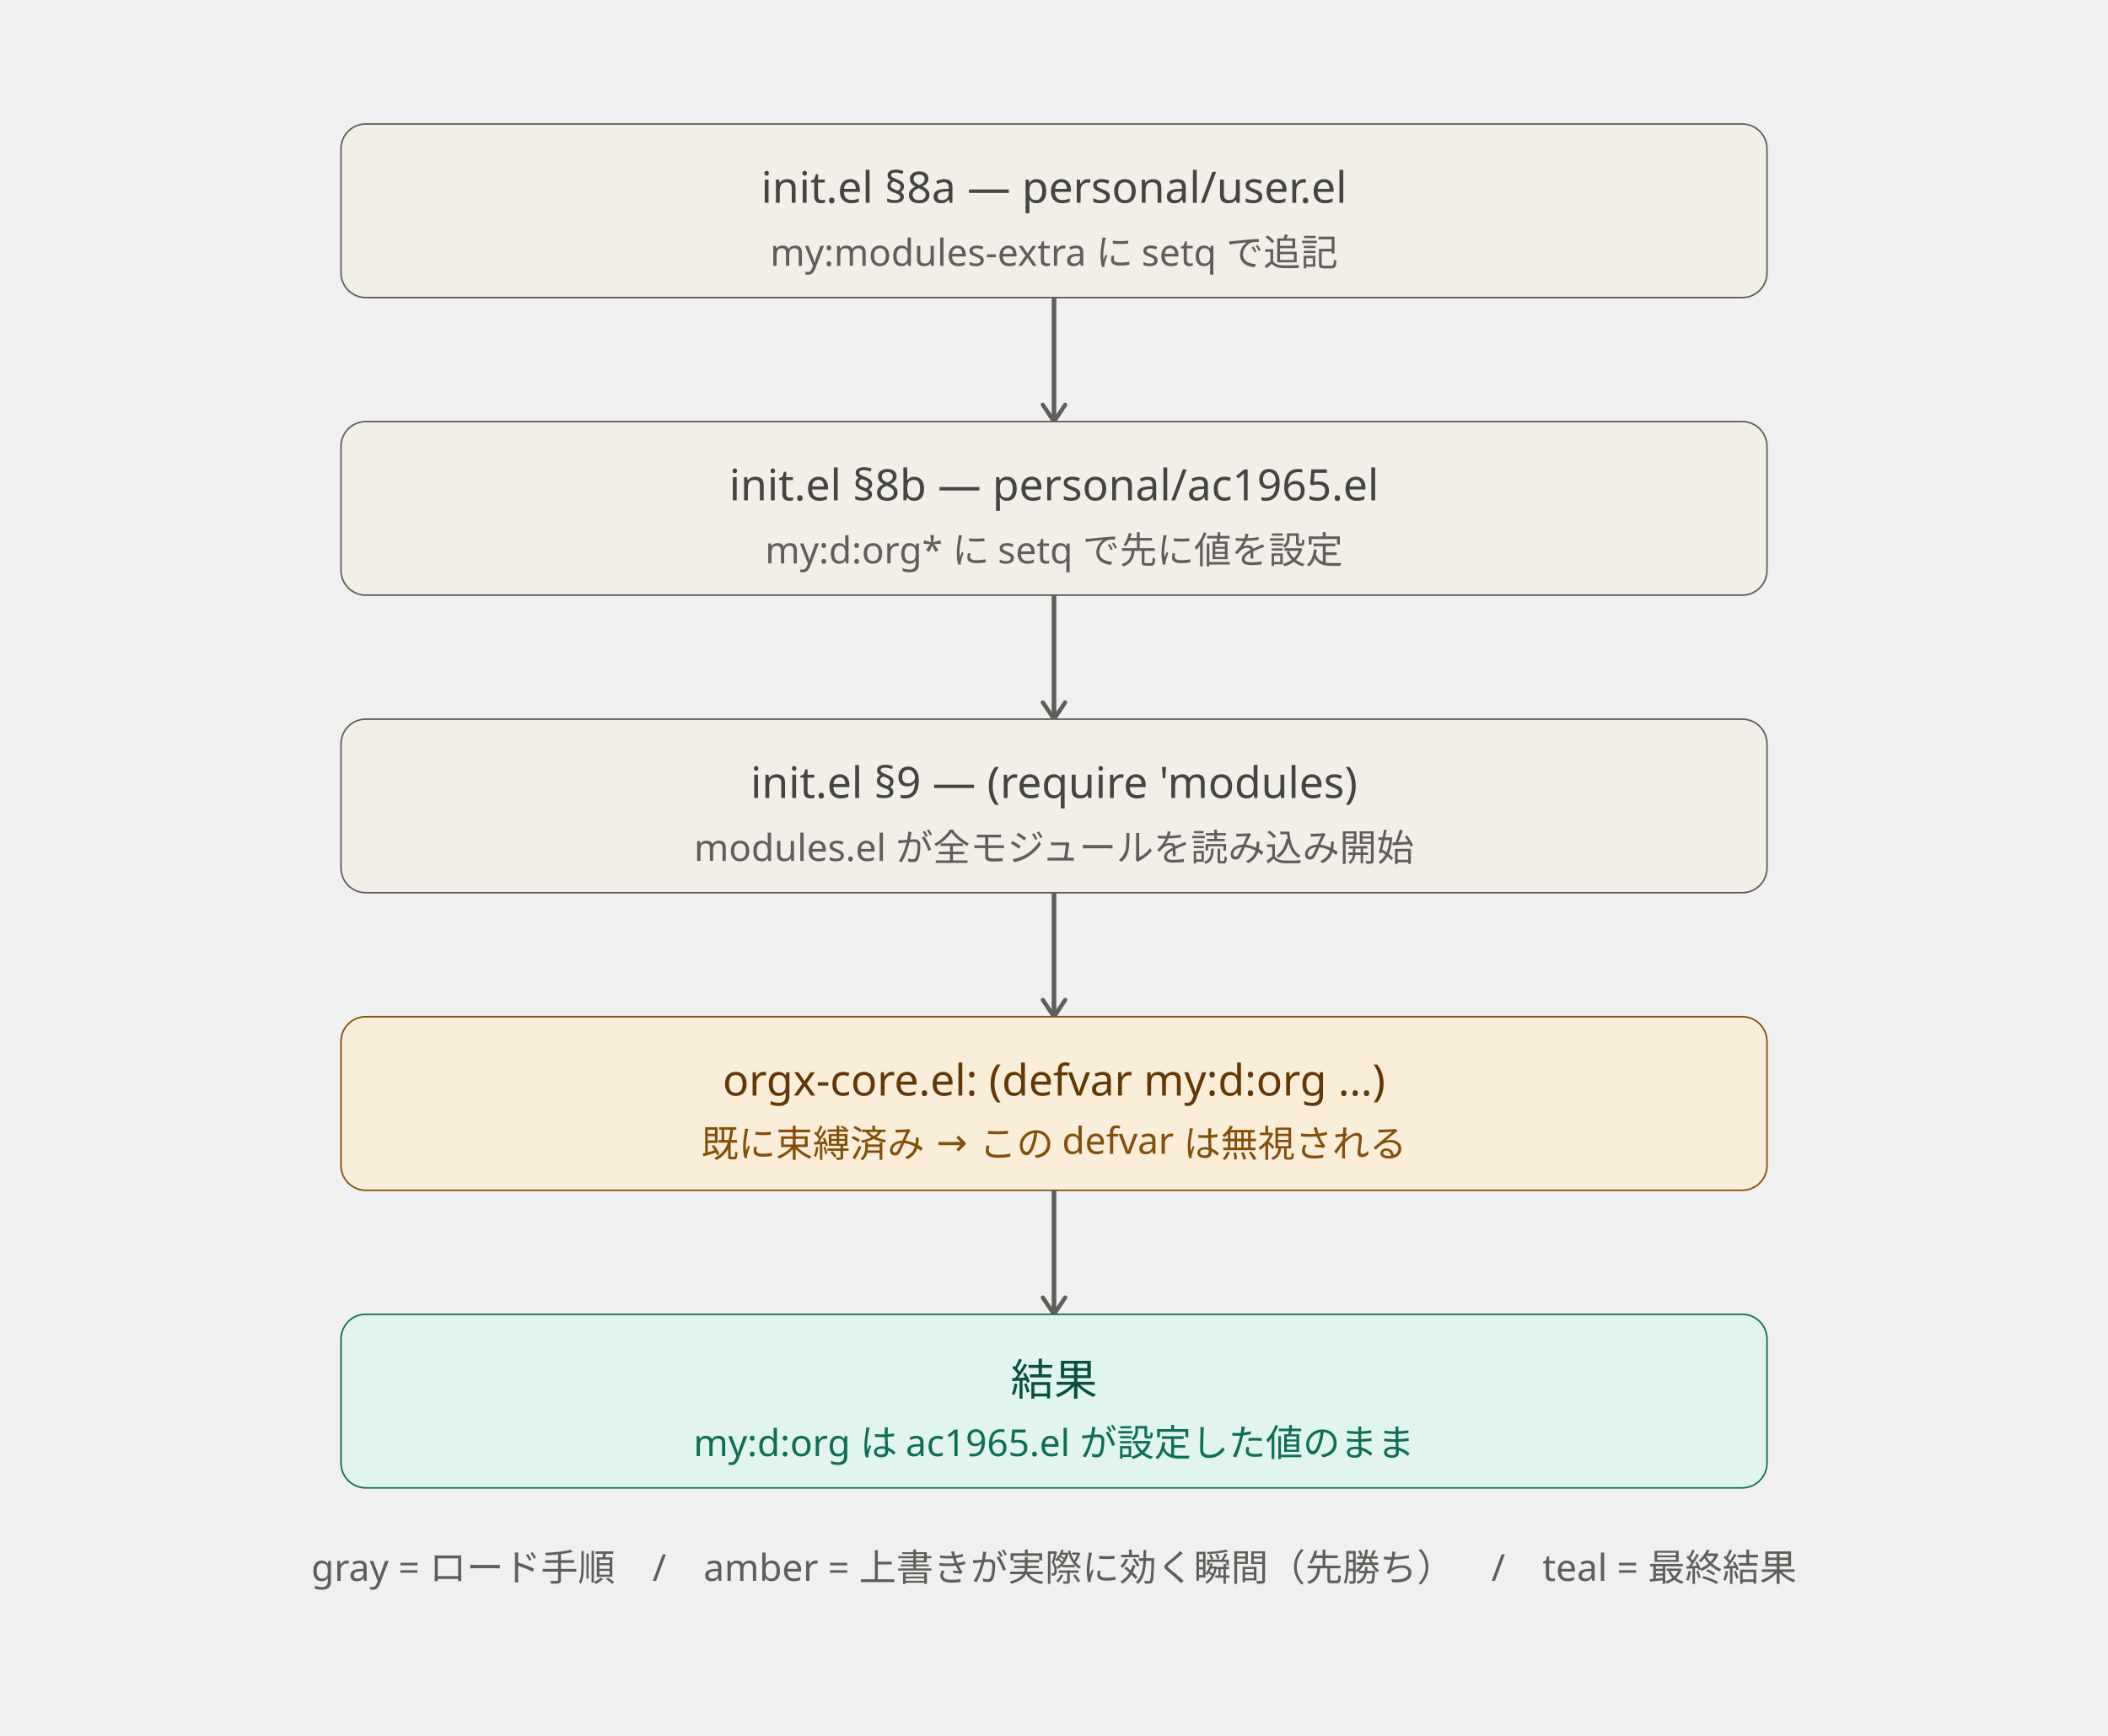
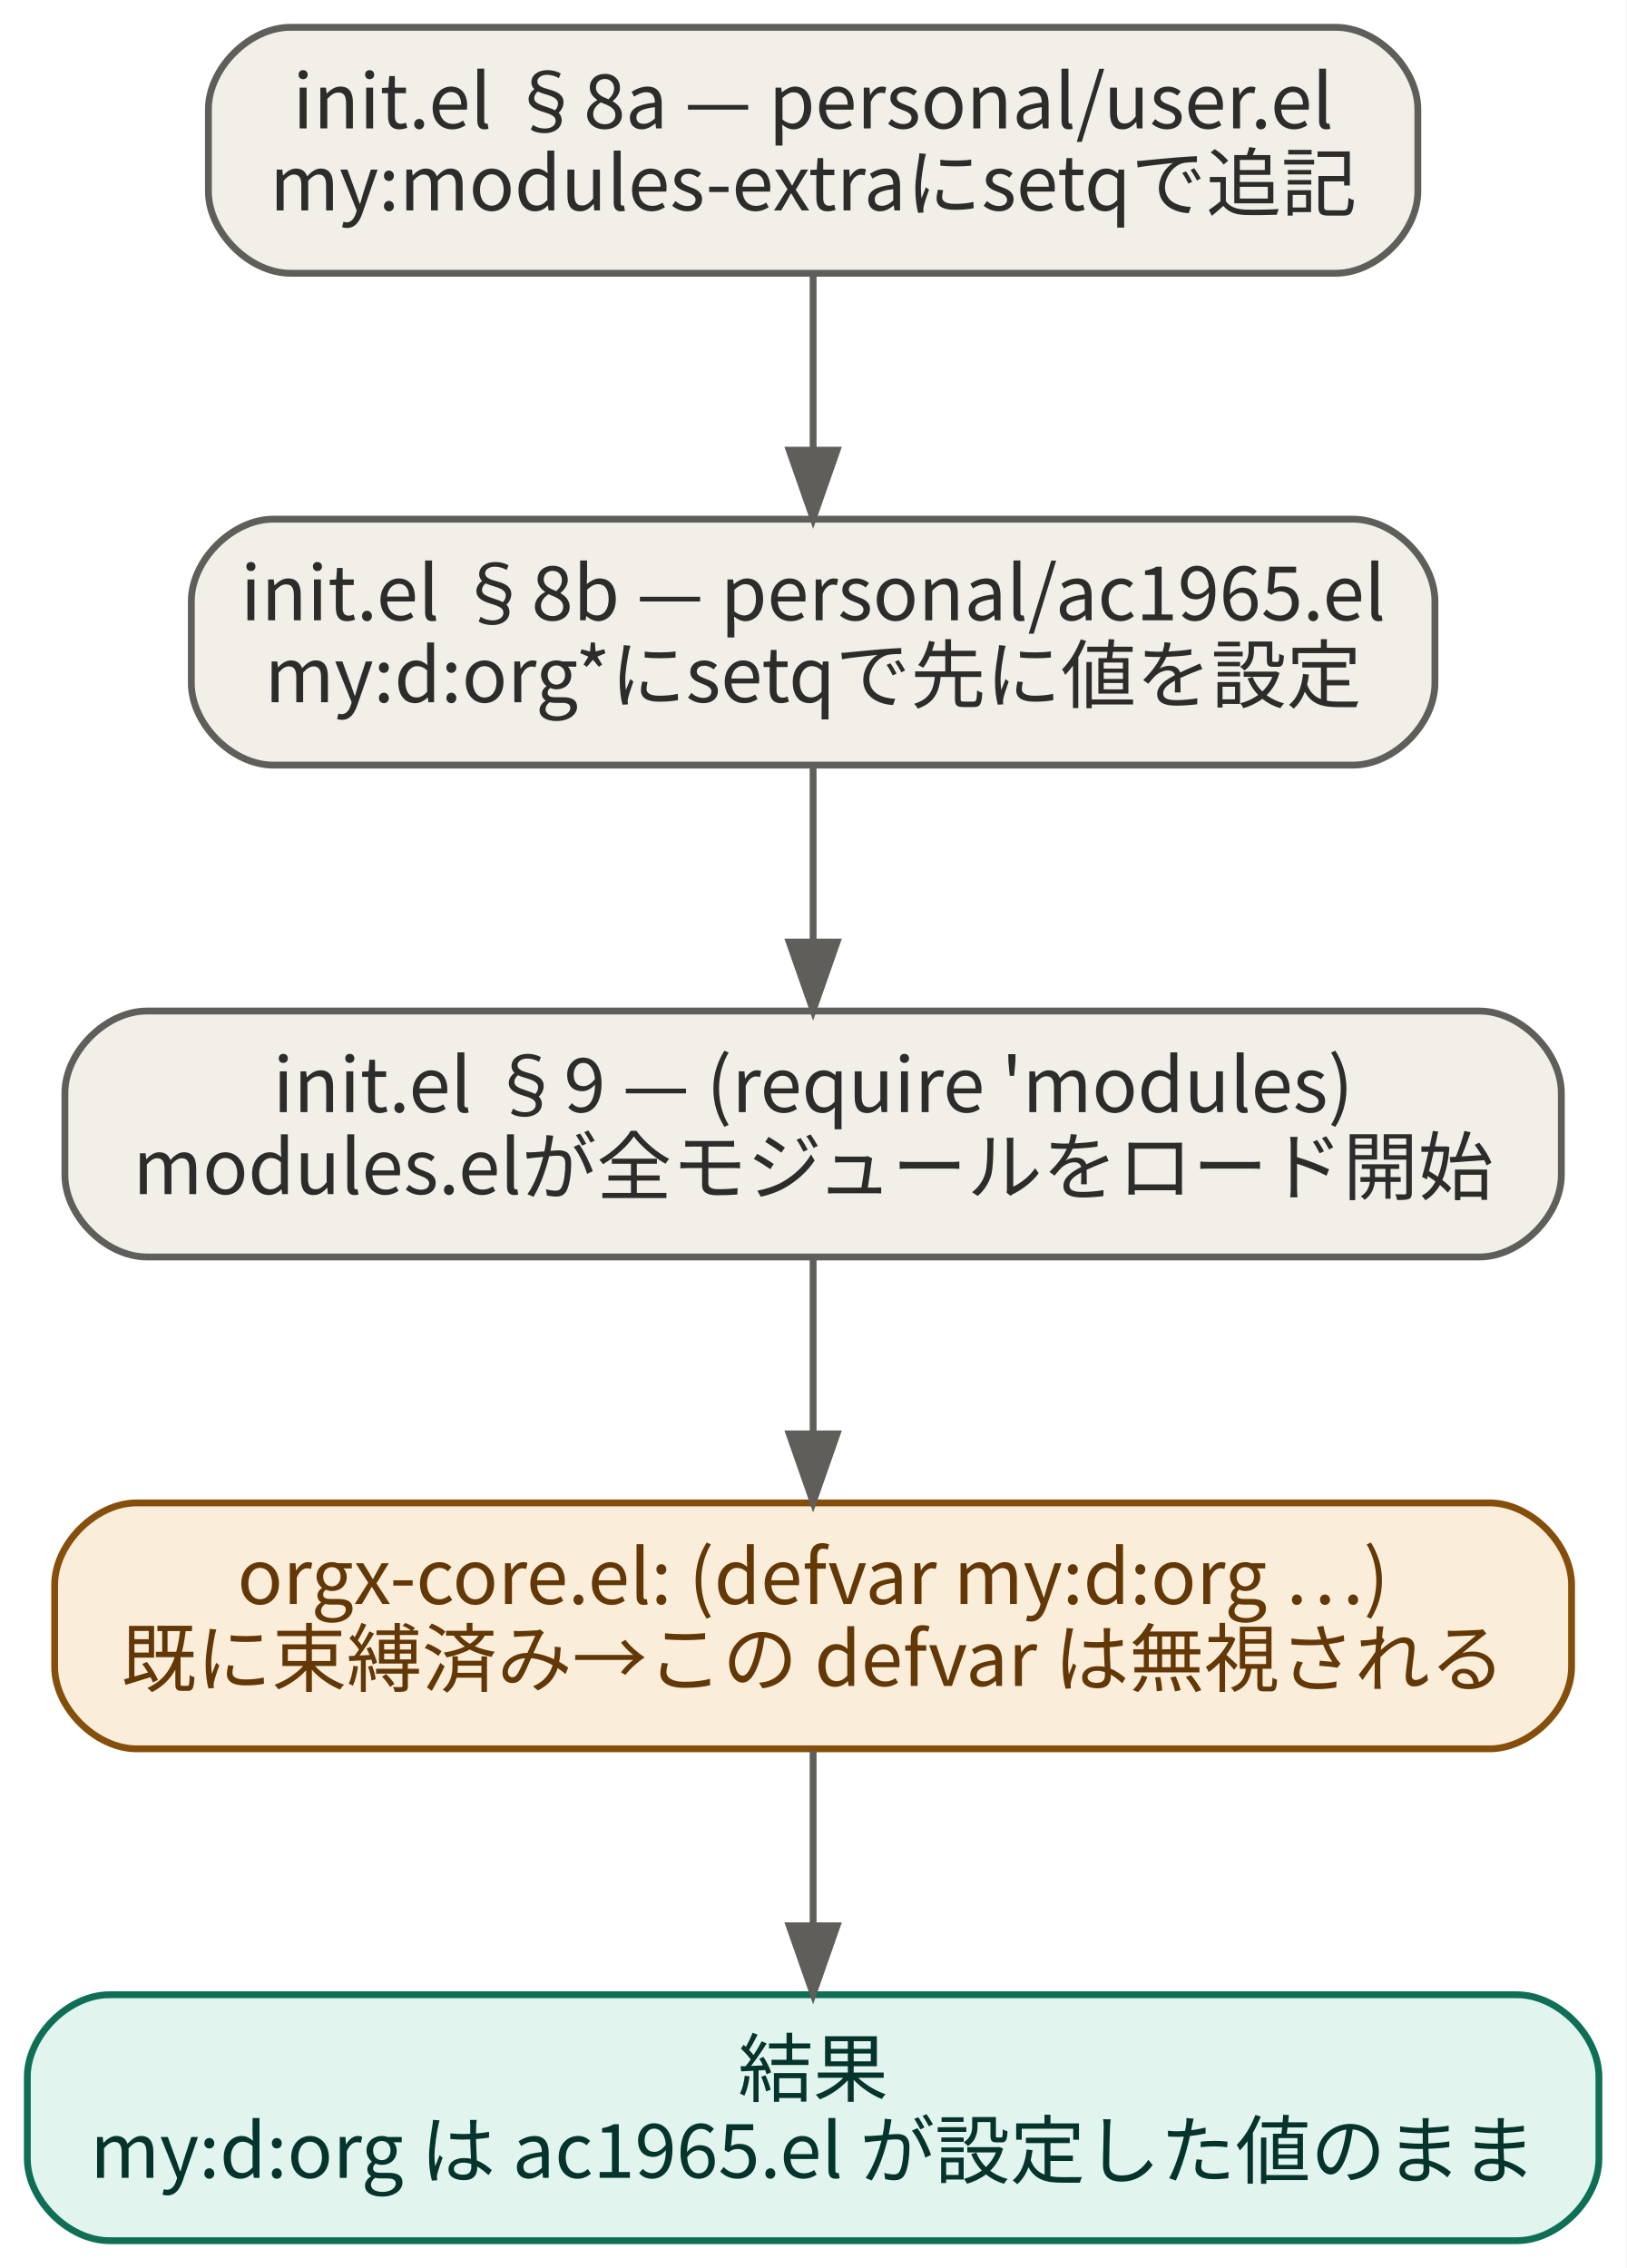
- <svg xmlns="http://www.w3.org/2000/svg" width="680" height="560" viewBox="0 0 680 560" role="img">
-   <defs>
-     <marker id="arrow" viewBox="0 0 10 10" refX="8" refY="5" markerWidth="6" markerHeight="6" orient="auto-start-reverse">
-       <path d="M2 1L8 5L2 9" fill="none" stroke="#5F5E5A" stroke-width="1.5" stroke-linecap="round" stroke-linejoin="round" />
-     </marker>
-   </defs>
-   <rect x="110" y="40" width="460" height="56" rx="8" fill="#F1EFE8" stroke="#5F5E5A" stroke-width="0.5" />
-   <text x="340" y="60" text-anchor="middle" dominant-baseline="central" font-family="sans-serif" font-size="14" font-weight="500" fill="#444441">init.el §8a — personal/user.el</text>
-   <text x="340" y="80" text-anchor="middle" dominant-baseline="central" font-family="sans-serif" font-size="12" fill="#5F5E5A">my:modules-extra に setq で追記</text>
-   <line x1="340" y1="96" x2="340" y2="136" stroke="#5F5E5A" stroke-width="1.5" marker-end="url(#arrow)" />
-   <rect x="110" y="136" width="460" height="56" rx="8" fill="#F1EFE8" stroke="#5F5E5A" stroke-width="0.5" />
-   <text x="340" y="156" text-anchor="middle" dominant-baseline="central" font-family="sans-serif" font-size="14" font-weight="500" fill="#444441">init.el §8b — personal/ac1965.el</text>
-   <text x="340" y="176" text-anchor="middle" dominant-baseline="central" font-family="sans-serif" font-size="12" fill="#5F5E5A">my:d:org* に setq で先に値を設定</text>
-   <line x1="340" y1="192" x2="340" y2="232" stroke="#5F5E5A" stroke-width="1.5" marker-end="url(#arrow)" />
-   <rect x="110" y="232" width="460" height="56" rx="8" fill="#F1EFE8" stroke="#5F5E5A" stroke-width="0.5" />
-   <text x="340" y="252" text-anchor="middle" dominant-baseline="central" font-family="sans-serif" font-size="14" font-weight="500" fill="#444441">init.el §9 — (require 'modules)</text>
-   <text x="340" y="272" text-anchor="middle" dominant-baseline="central" font-family="sans-serif" font-size="12" fill="#5F5E5A">modules.el が全モジュールを読み込み開始</text>
-   <line x1="340" y1="288" x2="340" y2="328" stroke="#5F5E5A" stroke-width="1.5" marker-end="url(#arrow)" />
-   <rect x="110" y="328" width="460" height="56" rx="8" fill="#FAEEDA" stroke="#854F0B" stroke-width="0.5" />
-   <text x="340" y="348" text-anchor="middle" dominant-baseline="central" font-family="sans-serif" font-size="14" font-weight="500" fill="#633806">orgx-core.el: (defvar my:d:org …)</text>
-   <text x="340" y="368" text-anchor="middle" dominant-baseline="central" font-family="sans-serif" font-size="12" fill="#854F0B">既に束縛済み → この defvar は無視される</text>
-   <line x1="340" y1="384" x2="340" y2="424" stroke="#5F5E5A" stroke-width="1.5" marker-end="url(#arrow)" />
-   <rect x="110" y="424" width="460" height="56" rx="8" fill="#E1F5EE" stroke="#0F6E56" stroke-width="0.5" />
-   <text x="340" y="444" text-anchor="middle" dominant-baseline="central" font-family="sans-serif" font-size="14" font-weight="500" fill="#085041">結果</text>
-   <text x="340" y="464" text-anchor="middle" dominant-baseline="central" font-family="sans-serif" font-size="12" fill="#0F6E56">my:d:org は ac1965.el が設定した値のまま</text>
-   <text x="340" y="510" text-anchor="middle" font-family="sans-serif" font-size="12" fill="#5F5E5A">gray = ロード手順　/　amber = 上書きが実際に効く瞬間（先勝ち）　/　teal = 最終結果</text>
+ <svg xmlns="http://www.w3.org/2000/svg" width="238pt" height="332pt" viewBox="0.00 0.00 238.00 332.00">
+   <g id="graph0" class="graph" transform="scale(1 1) rotate(0) translate(4 328)">
+     <polygon fill="white" stroke="transparent" points="-4,4 -4,-328 234,-328 234,4 -4,4" />
+     <g id="node1" class="node">
+       <path fill="#f1efe8" stroke="#5f5e5a" d="M191.5,-324C191.5,-324 38.5,-324 38.5,-324 32.5,-324 26.5,-318 26.5,-312 26.5,-312 26.5,-300 26.5,-300 26.5,-294 32.5,-288 38.5,-288 38.5,-288 191.5,-288 191.5,-288 197.5,-288 203.5,-294 203.5,-300 203.5,-300 203.5,-312 203.5,-312 203.5,-318 197.5,-324 191.5,-324" />
+       <text text-anchor="middle" x="115" y="-309.2" font-family="Noto Sans CJK JP" font-size="11.00" fill="#2c2c2a">init.el §8a — personal/user.el</text>
+       <text text-anchor="middle" x="115" y="-297.2" font-family="Noto Sans CJK JP" font-size="11.00" fill="#2c2c2a">my:modules-extraにsetqで追記</text>
+     </g>
+     <g id="node2" class="node">
+       <path fill="#f1efe8" stroke="#5f5e5a" d="M194,-252C194,-252 36,-252 36,-252 30,-252 24,-246 24,-240 24,-240 24,-228 24,-228 24,-222 30,-216 36,-216 36,-216 194,-216 194,-216 200,-216 206,-222 206,-228 206,-228 206,-240 206,-240 206,-246 200,-252 194,-252" />
+       <text text-anchor="middle" x="115" y="-237.2" font-family="Noto Sans CJK JP" font-size="11.00" fill="#2c2c2a">init.el §8b — personal/ac1965.el</text>
+       <text text-anchor="middle" x="115" y="-225.2" font-family="Noto Sans CJK JP" font-size="11.00" fill="#2c2c2a">my:d:org*にsetqで先に値を設定</text>
+     </g>
+     <g id="edge1" class="edge">
+       <path fill="none" stroke="#5f5e5a" d="M115,-287.7C115,-279.98 115,-270.71 115,-262.11" />
+       <polygon fill="#5f5e5a" stroke="#5f5e5a" points="118.5,-262.1 115,-252.1 111.5,-262.1 118.5,-262.1" />
+     </g>
+     <g id="node3" class="node">
+       <path fill="#f1efe8" stroke="#5f5e5a" d="M212.5,-180C212.5,-180 17.5,-180 17.5,-180 11.5,-180 5.5,-174 5.5,-168 5.5,-168 5.5,-156 5.5,-156 5.5,-150 11.5,-144 17.5,-144 17.5,-144 212.5,-144 212.5,-144 218.5,-144 224.5,-150 224.5,-156 224.5,-156 224.5,-168 224.5,-168 224.5,-174 218.5,-180 212.5,-180" />
+       <text text-anchor="middle" x="115" y="-165.2" font-family="Noto Sans CJK JP" font-size="11.00" fill="#2c2c2a">init.el §9 — (require 'modules)</text>
+       <text text-anchor="middle" x="115" y="-153.2" font-family="Noto Sans CJK JP" font-size="11.00" fill="#2c2c2a">modules.elが全モジュールをロード開始</text>
+     </g>
+     <g id="edge2" class="edge">
+       <path fill="none" stroke="#5f5e5a" d="M115,-215.7C115,-207.98 115,-198.71 115,-190.11" />
+       <polygon fill="#5f5e5a" stroke="#5f5e5a" points="118.5,-190.1 115,-180.1 111.5,-190.1 118.5,-190.1" />
+     </g>
+     <g id="node4" class="node">
+       <path fill="#faeeda" stroke="#854f0b" d="M214,-108C214,-108 16,-108 16,-108 10,-108 4,-102 4,-96 4,-96 4,-84 4,-84 4,-78 10,-72 16,-72 16,-72 214,-72 214,-72 220,-72 226,-78 226,-84 226,-84 226,-96 226,-96 226,-102 220,-108 214,-108" />
+       <text text-anchor="middle" x="115" y="-93.2" font-family="Noto Sans CJK JP" font-size="11.00" fill="#633806">orgx-core.el: (defvar my:d:org …)</text>
+       <text text-anchor="middle" x="115" y="-81.2" font-family="Noto Sans CJK JP" font-size="11.00" fill="#633806">既に束縛済み→この defvar は無視される</text>
+     </g>
+     <g id="edge3" class="edge">
+       <path fill="none" stroke="#5f5e5a" d="M115,-143.7C115,-135.98 115,-126.71 115,-118.11" />
+       <polygon fill="#5f5e5a" stroke="#5f5e5a" points="118.5,-118.1 115,-108.1 111.5,-118.1 118.5,-118.1" />
+     </g>
+     <g id="node5" class="node">
+       <path fill="#e1f5ee" stroke="#0f6e56" d="M218,-36C218,-36 12,-36 12,-36 6,-36 0,-30 0,-24 0,-24 0,-12 0,-12 0,-6 6,0 12,0 12,0 218,0 218,0 224,0 230,-6 230,-12 230,-12 230,-24 230,-24 230,-30 224,-36 218,-36" />
+       <text text-anchor="middle" x="115" y="-21.2" font-family="Noto Sans CJK JP" font-size="11.00" fill="#04342c">結果</text>
+       <text text-anchor="middle" x="115" y="-9.2" font-family="Noto Sans CJK JP" font-size="11.00" fill="#04342c">my:d:org は ac1965.el が設定した値のまま</text>
+     </g>
+     <g id="edge4" class="edge">
+       <path fill="none" stroke="#5f5e5a" d="M115,-71.7C115,-63.98 115,-54.71 115,-46.11" />
+       <polygon fill="#5f5e5a" stroke="#5f5e5a" points="118.5,-46.1 115,-36.1 111.5,-46.1 118.5,-46.1" />
+     </g>
+   </g>
</svg>
